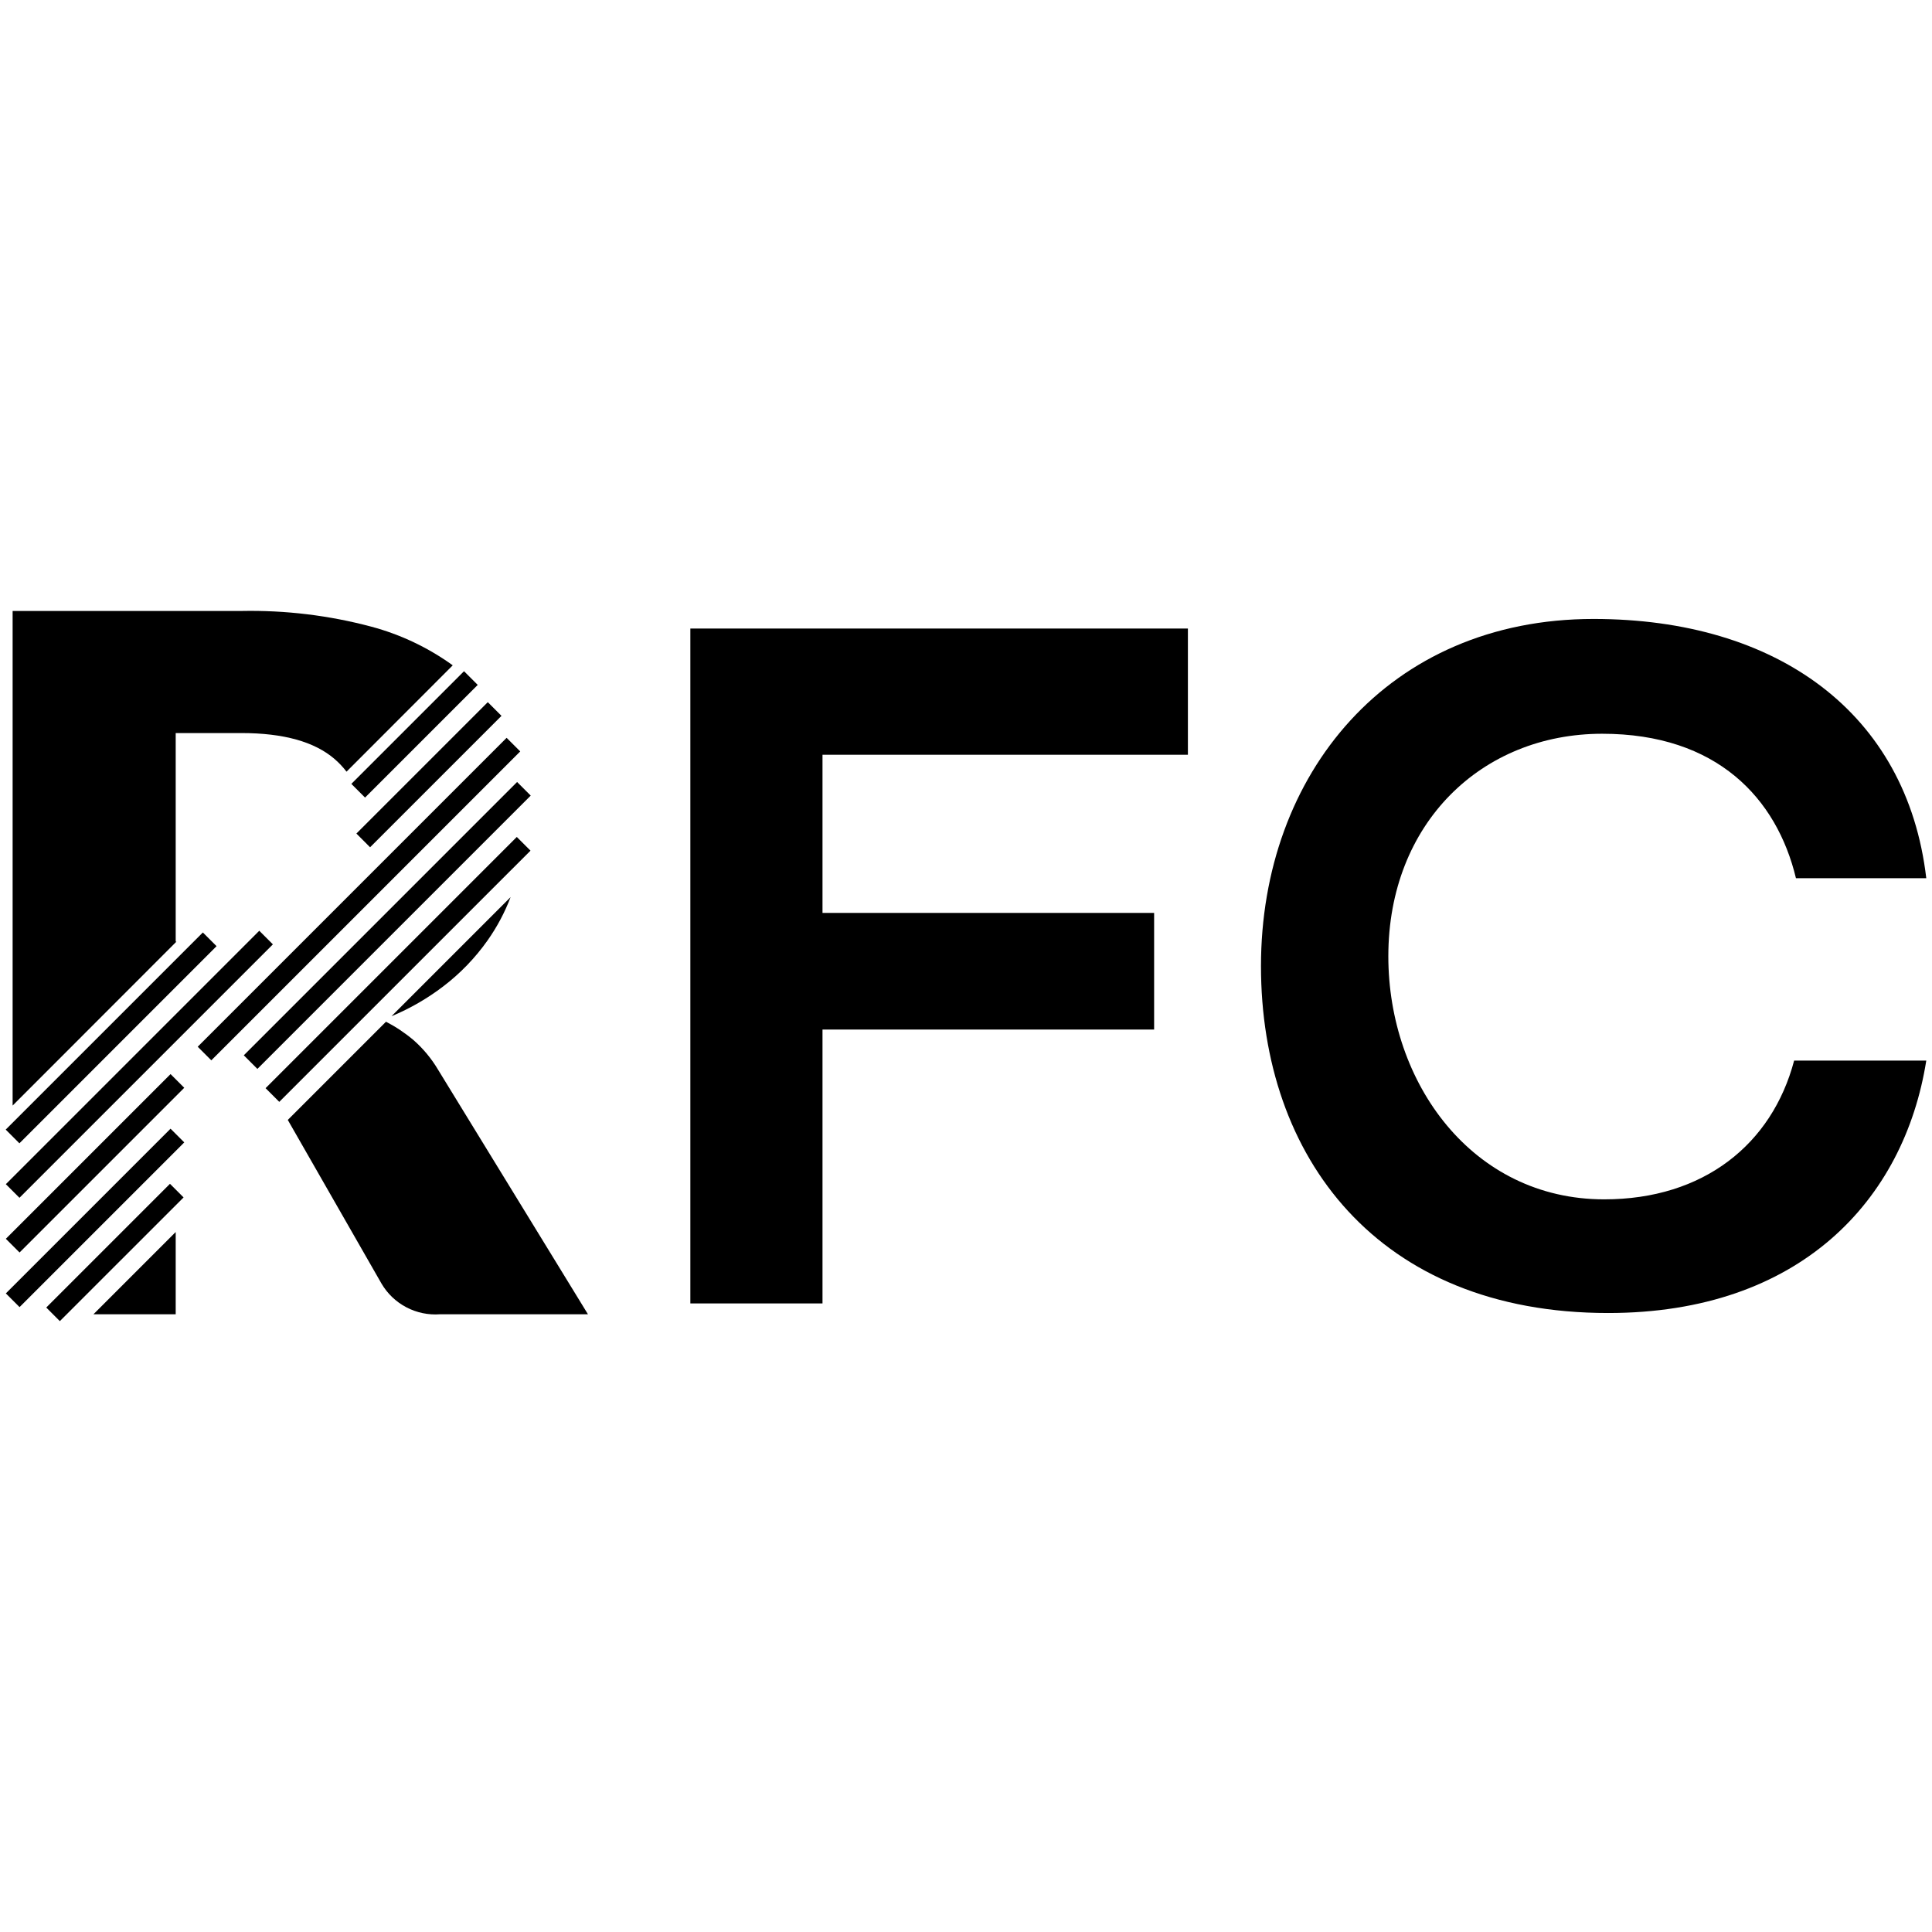
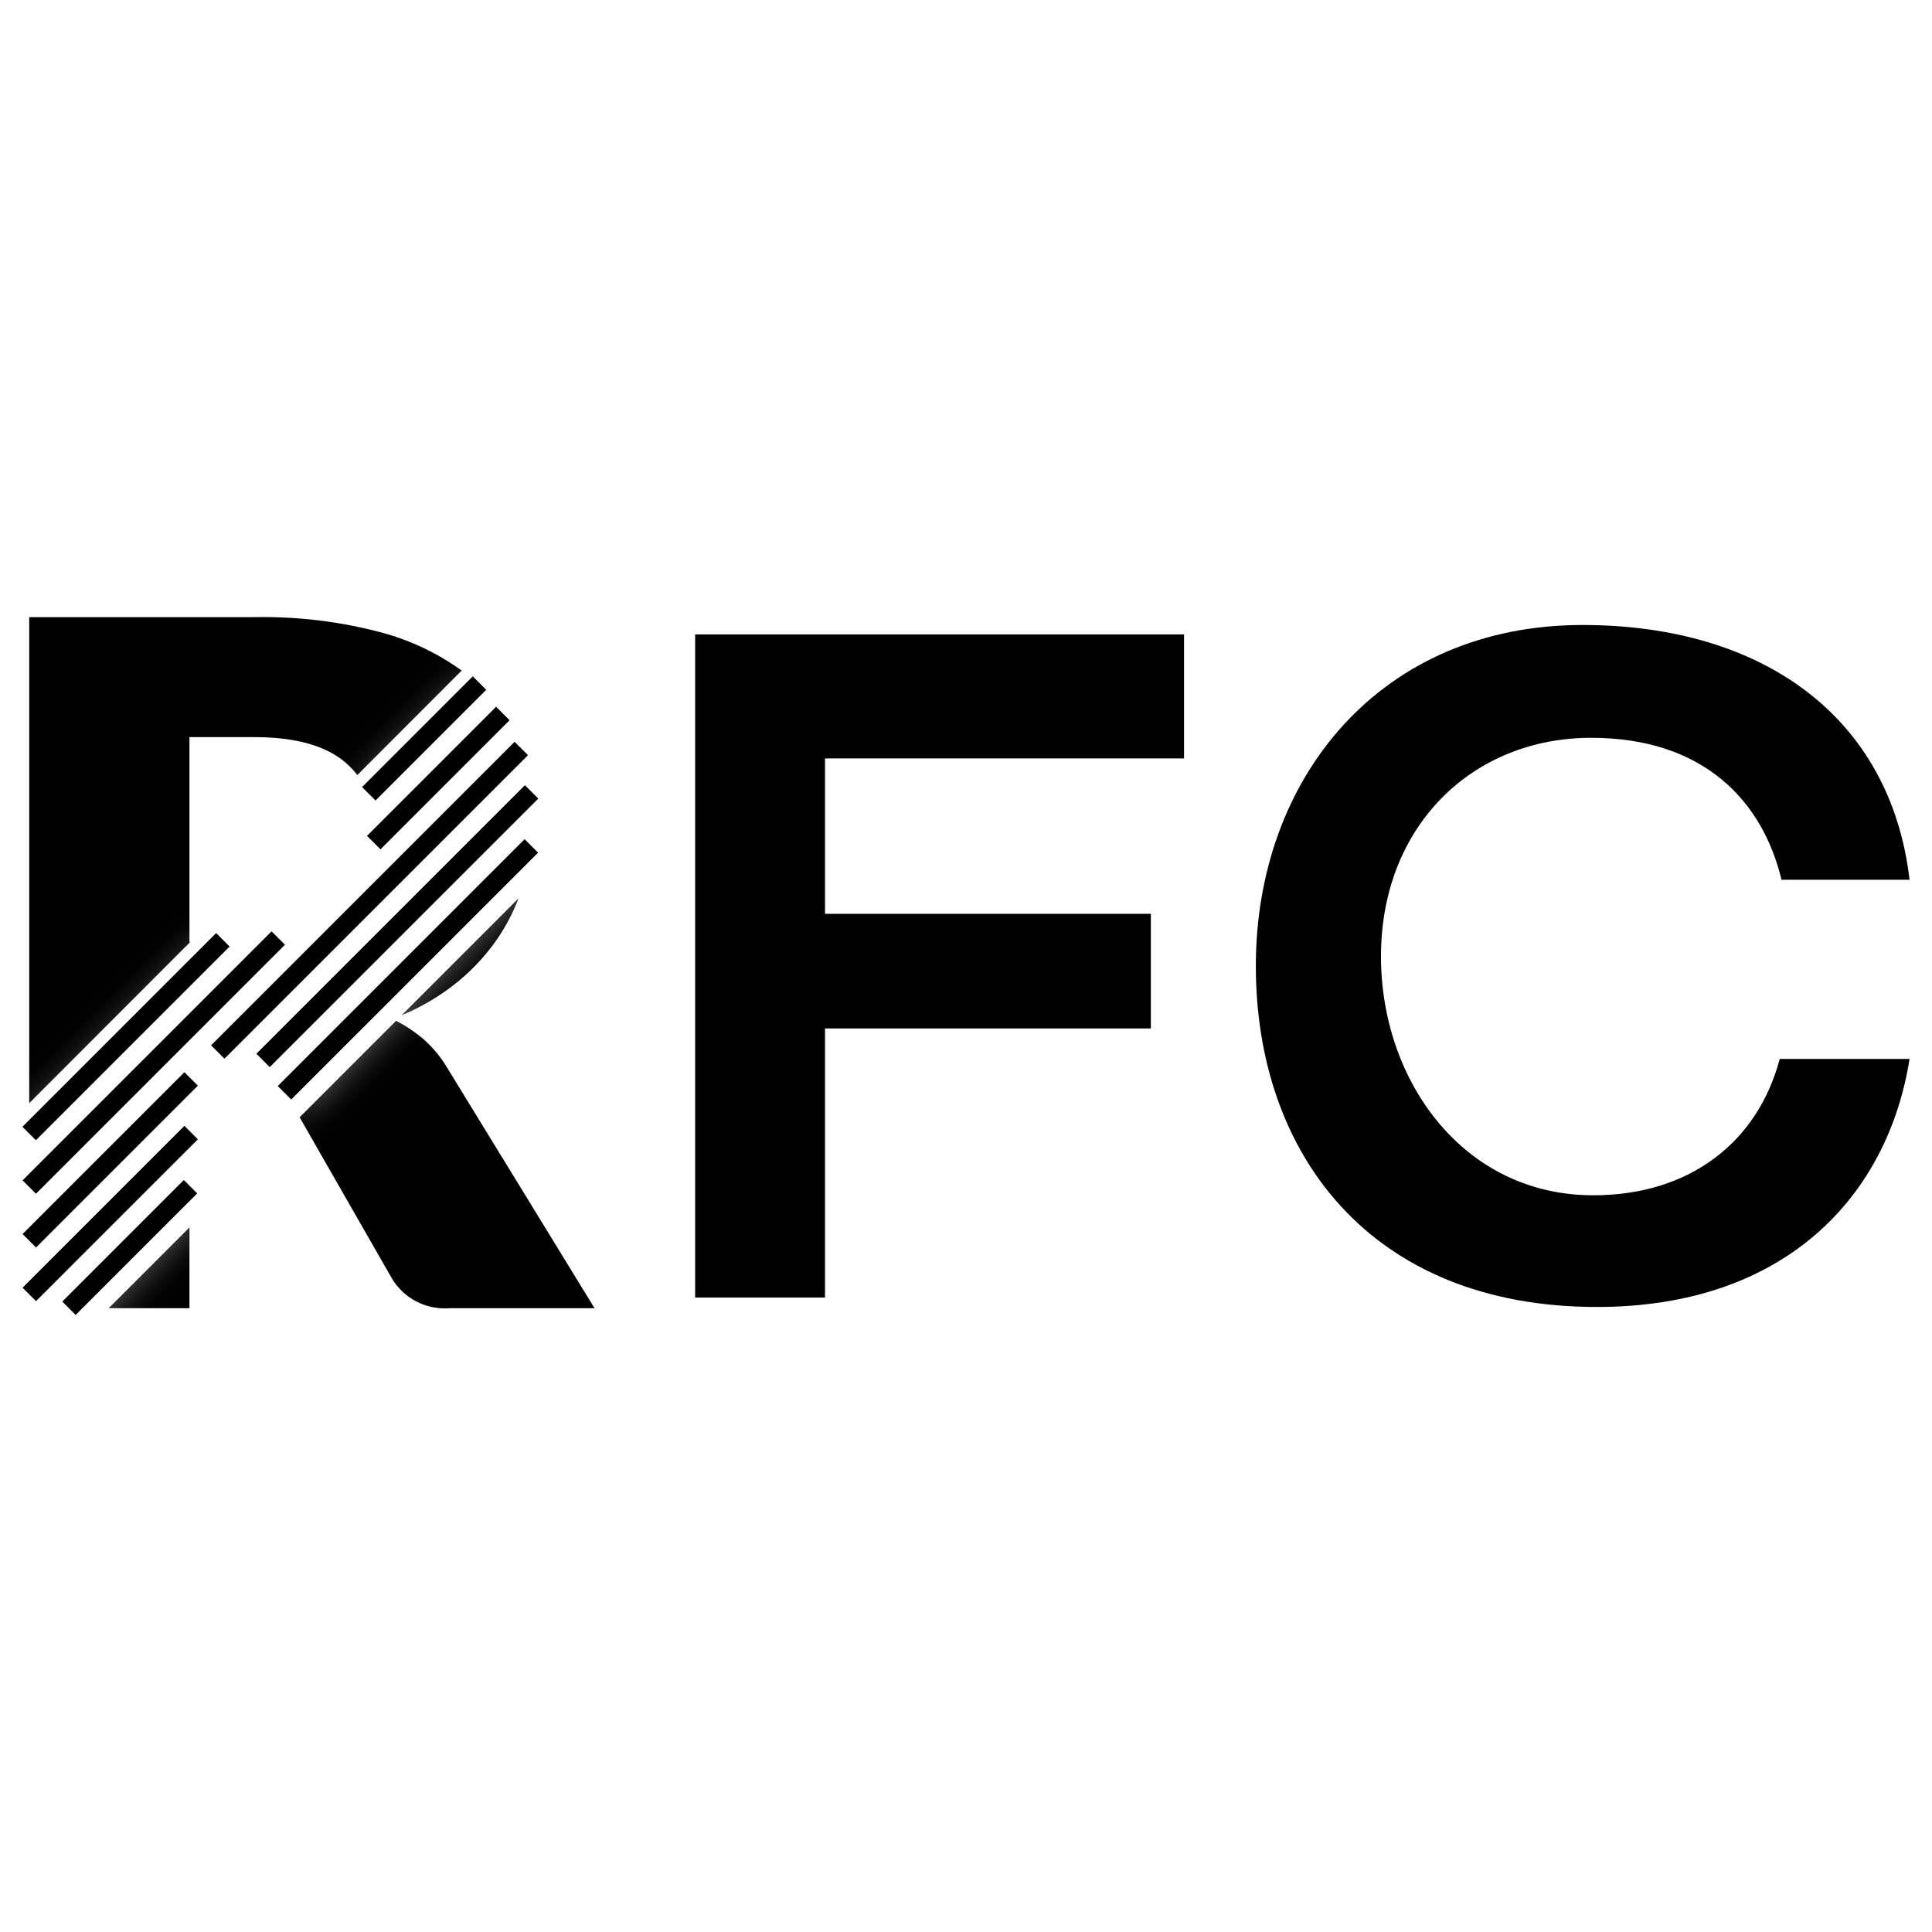
- <svg xmlns="http://www.w3.org/2000/svg" width="900" height="900" viewBox="-0.25 -26.765 84.65 84.65">
+ <svg xmlns="http://www.w3.org/2000/svg" width="900" height="900" viewBox="-1 -27.515 86.15 86.15">
+   <defs>
+     <filter id="rfc-symbol-shadow" filterUnits="userSpaceOnUse" x="-4" y="-4" width="55" height="65" color-interpolation-filters="sRGB">
+       <feGaussianBlur in="SourceAlpha" stdDeviation="1.65" result="blur" />
+       <feOffset in="blur" dx=".35" dy=".55" result="offset" />
+       <feFlood flood-color="#fff" flood-opacity=".82" result="color" />
+       <feComposite in="color" in2="offset" operator="in" result="shadow" />
+       <feMerge>
+         <feMergeNode in="shadow" />
+         <feMergeNode in="SourceGraphic" />
+       </feMerge>
+     </filter>
+     <filter id="rfc-letter-shadow" filterUnits="userSpaceOnUse" x="-10" y="-40" width="110" height="80" color-interpolation-filters="sRGB">
+       <feGaussianBlur in="SourceAlpha" stdDeviation=".9" result="blur" />
+       <feOffset in="blur" dx=".2" dy=".3" result="offset" />
+       <feFlood flood-color="#fff" flood-opacity=".82" result="color" />
+       <feComposite in="color" in2="offset" operator="in" result="shadow" />
+       <feMerge>
+         <feMergeNode in="shadow" />
+         <feMergeNode in="SourceGraphic" />
+       </feMerge>
+     </filter>
+   </defs>
  <g fill="#000">
-     <svg x="0" y="0" width="25.511" height="31.12" viewBox="-0.003 -0.008 46.593 56.838">
-       <path d="M13.6 26.46V9.77h5.26q5.06 0 7.47 2.09a6.83 6.83 0 0 1 .94 1l8.5-8.51a19.94 19.94 0 0 0-6.5-3.09A37.43 37.43 0 0 0 18.86 0H.55v39.58l13.11-13.12z" />
-       <path d="M13.6 56.28V49.7l-6.58 6.58h6.58z" />
-       <path d="M35 30.05a16.79 16.79 0 0 0 3.56-3.69 15.67 15.67 0 0 0 1.84-3.46l-9.53 9.53A18.64 18.64 0 0 0 35 30.05z" />
-       <path d="M32.63 34.34a11.89 11.89 0 0 0-2.2-1.47l-7.86 7.86 7.49 13.08a5 5 0 0 0 4.71 2.47h11.82l-12-19.58a9.81 9.81 0 0 0-1.96-2.36z" />
-       <path d="M20.793 38.187l20.103-20.103 1.097 1.096-20.104 20.103zM3.242 55.741l9.9-9.9 1.088 1.09-9.9 9.899zM19.05 35.557l21.87-21.87 1.09 1.088-21.872 21.871zM.008 54.611l13.18-13.18 1.097 1.096-13.18 13.18zM15.361 34.872l24.72-24.72 1.09 1.088L16.45 35.96zM.008 50.241l13.18-13.18 1.097 1.096-13.18 13.18zM28.06 17.813L38.575 7.298l1.096 1.096L29.156 18.91zM.008 45.87l20.28-20.28 1.09 1.09-20.28 20.28zM27.657 13.837l9.016-9.016 1.096 1.096-9.016 9.016zM-.003 41.504l15.776-15.776 1.096 1.096L1.093 42.6z" />
+     <svg x="0" y="0" width="25.511" height="31.12" viewBox="-0.003 -0.008 46.593 56.838" overflow="visible">
+       <path filter="url(#rfc-symbol-shadow)" d="M13.6 26.46V9.77h5.26q5.06 0 7.47 2.09a6.83 6.83 0 0 1 .94 1l8.5-8.51a19.94 19.94 0 0 0-6.5-3.09A37.43 37.43 0 0 0 18.86 0H.55v39.58l13.11-13.12z" />
+       <path filter="url(#rfc-symbol-shadow)" d="M13.6 56.28V49.7l-6.58 6.58h6.58z" />
+       <path filter="url(#rfc-symbol-shadow)" d="M35 30.05a16.79 16.79 0 0 0 3.56-3.69 15.67 15.67 0 0 0 1.84-3.46l-9.53 9.53A18.64 18.64 0 0 0 35 30.05z" />
+       <path filter="url(#rfc-symbol-shadow)" d="M32.63 34.34a11.89 11.89 0 0 0-2.2-1.47l-7.86 7.86 7.49 13.08a5 5 0 0 0 4.71 2.47h11.82l-12-19.58a9.81 9.81 0 0 0-1.96-2.36z" />
+       <path filter="url(#rfc-symbol-shadow)" d="M20.793 38.187l20.103-20.103 1.097 1.096-20.104 20.103zM3.242 55.741l9.9-9.9 1.088 1.09-9.9 9.899zM19.05 35.557l21.87-21.87 1.09 1.088-21.872 21.871zM.008 54.611l13.18-13.18 1.097 1.096-13.18 13.18zM15.361 34.872l24.72-24.72 1.09 1.088L16.45 35.96zM.008 50.241l13.18-13.18 1.097 1.096-13.18 13.18zM28.06 17.813L38.575 7.298l1.096 1.096L29.156 18.91zM.008 45.87l20.28-20.28 1.09 1.09-20.28 20.28zM27.657 13.837l9.016-9.016 1.096 1.096-9.016 9.016zM-.003 41.504l15.776-15.776 1.096 1.096L1.093 42.6z" />
    </svg>
    <g transform="translate(30 .3529361)">
-       <path d="M2.87 0L8.66 0L8.66-12.00L23.19-12.00L23.19-17.11L8.66-17.11L8.66-24.04L24.67-24.04L24.67-29.57L2.87-29.57Z" transform="translate(-2.87241 29.99134)" />
+       <path filter="url(#rfc-letter-shadow)" d="M2.87 0L8.66 0L8.66-12.00L23.19-12.00L23.19-17.11L8.66-17.11L8.66-24.04L24.67-24.04L24.67-29.57L2.87-29.57Z" transform="translate(-2.87241 29.99134)" />
    </g>
    <g transform="translate(55 .3529361)">
-       <path d="M16.73 0.42C25.13 0.42 29.70-4.52 30.67-10.64L24.88-10.64C23.91-6.97 20.91-4.56 16.56-4.56C10.77-4.56 7.10-9.67 7.10-15.21C7.10-21.04 11.19-24.96 16.47-24.96C21.50-24.96 24.12-22.13 24.96-18.63L30.67-18.63C29.82-25.89 24.12-29.99 16.09-29.99C7.10-29.99 1.52-23.19 1.52-14.78C1.52-6.42 6.63 0.42 16.73 0.42Z" transform="translate(-1.520688 29.99134)" />
+       <path filter="url(#rfc-letter-shadow)" d="M16.73 0.42C25.13 0.42 29.70-4.52 30.67-10.64L24.88-10.64C23.91-6.97 20.91-4.56 16.56-4.56C10.77-4.56 7.10-9.67 7.10-15.21C7.10-21.04 11.19-24.96 16.47-24.96C21.50-24.96 24.12-22.13 24.96-18.63L30.67-18.63C29.82-25.89 24.12-29.99 16.09-29.99C7.10-29.99 1.52-23.19 1.52-14.78C1.52-6.42 6.63 0.42 16.73 0.42Z" transform="translate(-1.520688 29.99134)" />
    </g>
  </g>
</svg>
